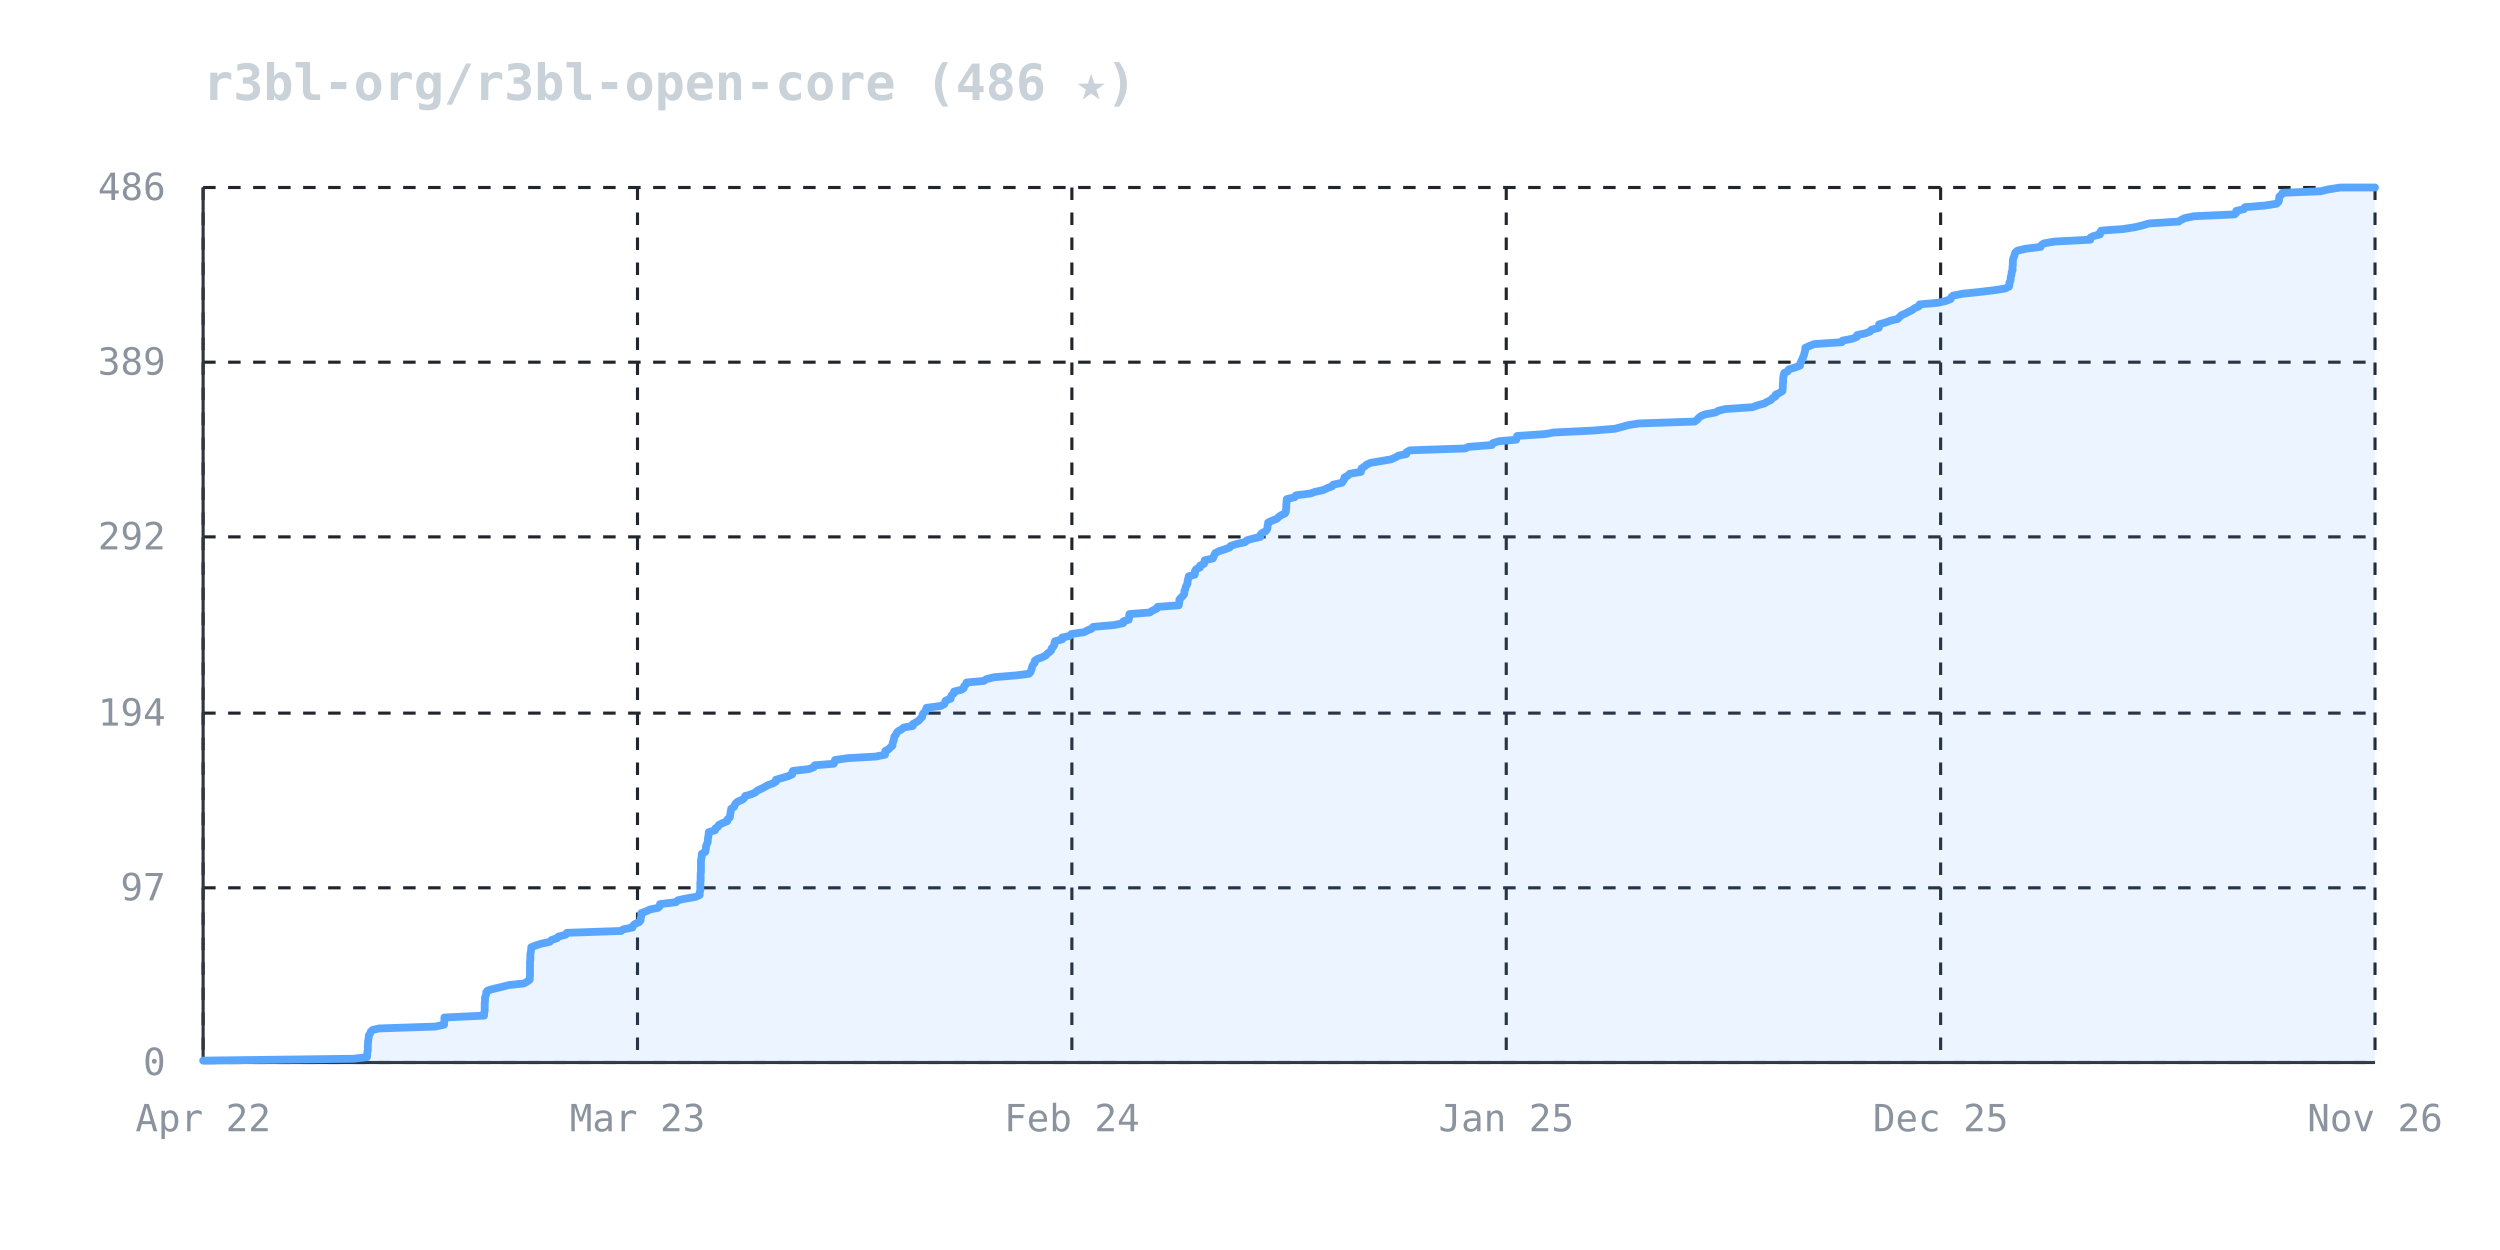
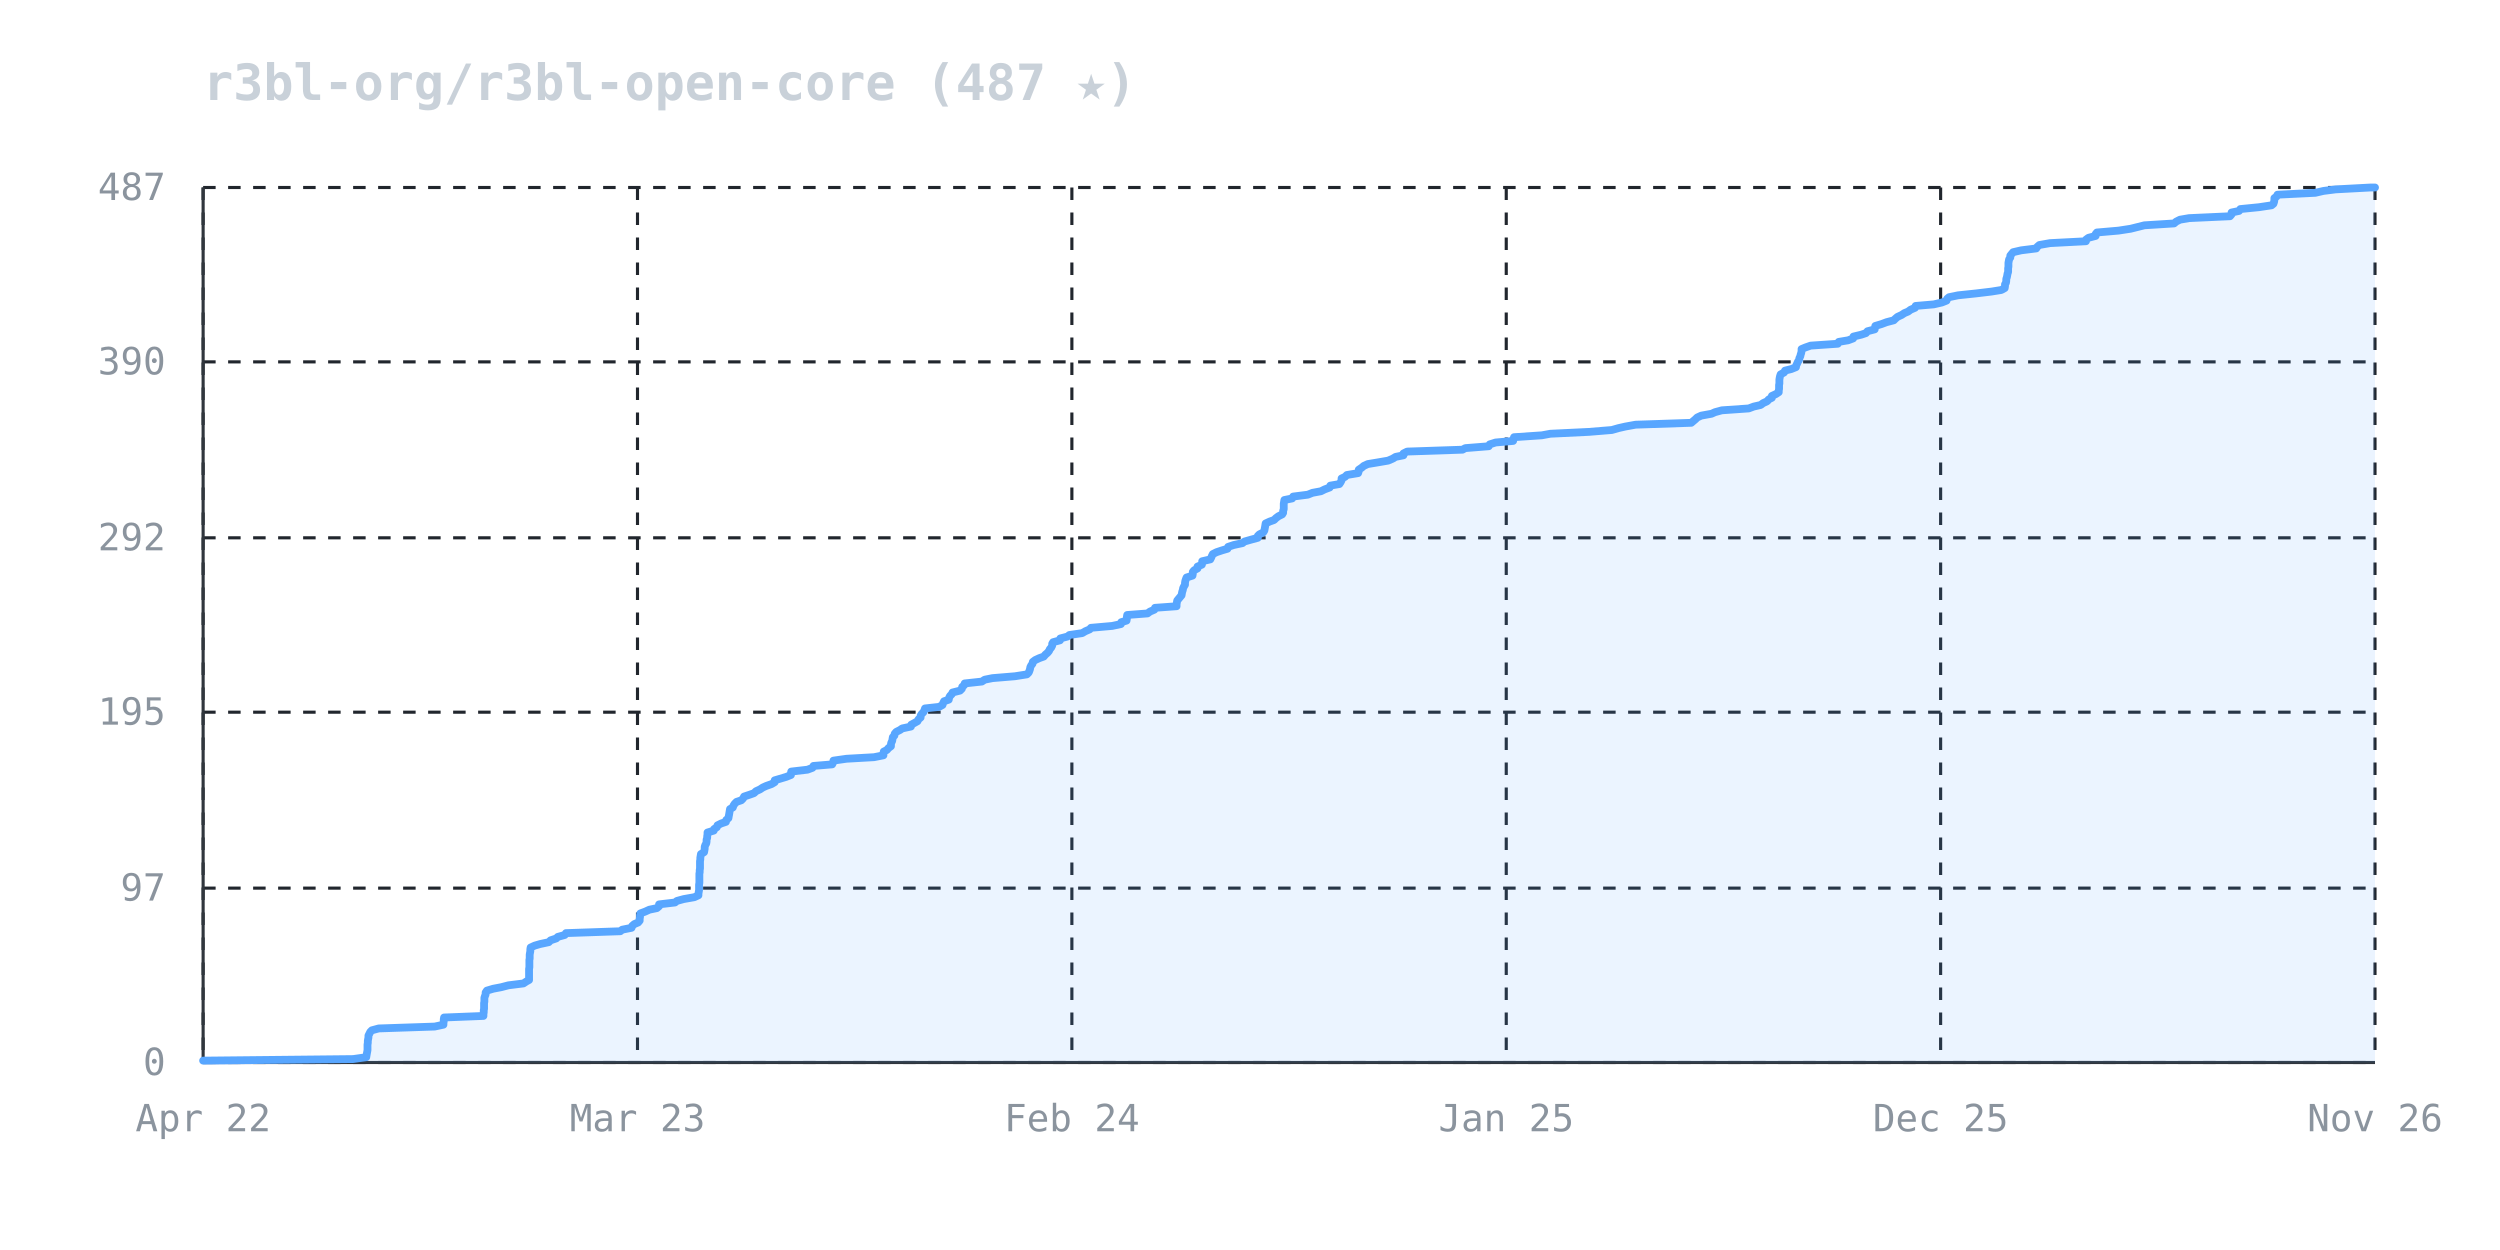
<svg xmlns="http://www.w3.org/2000/svg" viewBox="0 0 800 400" width="100%" height="100%" style="background-color: #0d1117; font-family: Iosevka, 'JetBrains Mono', 'Fira Code', 'Cascadia Code', ui-monospace, SFMono-Regular, Menlo, Monaco, Consolas, monospace;">
  <style>
    .title { fill: #c9d1d9; font-size: 16px; font-weight: 600; font-family: Iosevka, 'JetBrains Mono', 'Fira Code', 'Cascadia Code', ui-monospace, SFMono-Regular, Menlo, Monaco, Consolas, monospace; }
    .axis-line { stroke: #30363d; stroke-width: 1; }
    .line-path { fill: none; stroke: #58a6ff; stroke-width: 2.5; stroke-linejoin: round; stroke-linecap: round; }
    .area-path { fill: #58a6ff; fill-opacity: 0.12; }
  </style>
-   <text x="65" y="32" class="title">r3bl-org/r3bl-open-core (486 ★)</text>
+   <text x="65" y="32" class="title">r3bl-org/r3bl-open-core (487 ★)</text>
  <g id="grid">
    <line x1="65" y1="340.0" x2="760" y2="340.0" stroke="#21262d" stroke-dasharray="4,4" />
    <text x="53" y="344.0" fill="#8b949e" font-size="12" text-anchor="end" font-family="Iosevka, 'JetBrains Mono', 'Fira Code', 'Cascadia Code', ui-monospace, SFMono-Regular, Menlo, Monaco, Consolas, monospace">0</text>
-     <line x1="65" y1="284.1" x2="760" y2="284.1" stroke="#21262d" stroke-dasharray="4,4" />
-     <text x="53" y="288.1" fill="#8b949e" font-size="12" text-anchor="end" font-family="Iosevka, 'JetBrains Mono', 'Fira Code', 'Cascadia Code', ui-monospace, SFMono-Regular, Menlo, Monaco, Consolas, monospace">97</text>
-     <line x1="65" y1="228.2" x2="760" y2="228.2" stroke="#21262d" stroke-dasharray="4,4" />
-     <text x="53" y="232.2" fill="#8b949e" font-size="12" text-anchor="end" font-family="Iosevka, 'JetBrains Mono', 'Fira Code', 'Cascadia Code', ui-monospace, SFMono-Regular, Menlo, Monaco, Consolas, monospace">194</text>
-     <line x1="65" y1="171.8" x2="760" y2="171.8" stroke="#21262d" stroke-dasharray="4,4" />
-     <text x="53" y="175.8" fill="#8b949e" font-size="12" text-anchor="end" font-family="Iosevka, 'JetBrains Mono', 'Fira Code', 'Cascadia Code', ui-monospace, SFMono-Regular, Menlo, Monaco, Consolas, monospace">292</text>
-     <line x1="65" y1="115.9" x2="760" y2="115.9" stroke="#21262d" stroke-dasharray="4,4" />
-     <text x="53" y="119.9" fill="#8b949e" font-size="12" text-anchor="end" font-family="Iosevka, 'JetBrains Mono', 'Fira Code', 'Cascadia Code', ui-monospace, SFMono-Regular, Menlo, Monaco, Consolas, monospace">389</text>
+     <line x1="65" y1="284.2" x2="760" y2="284.2" stroke="#21262d" stroke-dasharray="4,4" />
+     <text x="53" y="288.2" fill="#8b949e" font-size="12" text-anchor="end" font-family="Iosevka, 'JetBrains Mono', 'Fira Code', 'Cascadia Code', ui-monospace, SFMono-Regular, Menlo, Monaco, Consolas, monospace">97</text>
+     <line x1="65" y1="227.9" x2="760" y2="227.9" stroke="#21262d" stroke-dasharray="4,4" />
+     <text x="53" y="231.9" fill="#8b949e" font-size="12" text-anchor="end" font-family="Iosevka, 'JetBrains Mono', 'Fira Code', 'Cascadia Code', ui-monospace, SFMono-Regular, Menlo, Monaco, Consolas, monospace">195</text>
+     <line x1="65" y1="172.1" x2="760" y2="172.1" stroke="#21262d" stroke-dasharray="4,4" />
+     <text x="53" y="176.1" fill="#8b949e" font-size="12" text-anchor="end" font-family="Iosevka, 'JetBrains Mono', 'Fira Code', 'Cascadia Code', ui-monospace, SFMono-Regular, Menlo, Monaco, Consolas, monospace">292</text>
+     <line x1="65" y1="115.8" x2="760" y2="115.8" stroke="#21262d" stroke-dasharray="4,4" />
+     <text x="53" y="119.8" fill="#8b949e" font-size="12" text-anchor="end" font-family="Iosevka, 'JetBrains Mono', 'Fira Code', 'Cascadia Code', ui-monospace, SFMono-Regular, Menlo, Monaco, Consolas, monospace">390</text>
    <line x1="65" y1="60.0" x2="760" y2="60.0" stroke="#21262d" stroke-dasharray="4,4" />
-     <text x="53" y="64.0" fill="#8b949e" font-size="12" text-anchor="end" font-family="Iosevka, 'JetBrains Mono', 'Fira Code', 'Cascadia Code', ui-monospace, SFMono-Regular, Menlo, Monaco, Consolas, monospace">486</text>
+     <text x="53" y="64.0" fill="#8b949e" font-size="12" text-anchor="end" font-family="Iosevka, 'JetBrains Mono', 'Fira Code', 'Cascadia Code', ui-monospace, SFMono-Regular, Menlo, Monaco, Consolas, monospace">487</text>
    <line x1="65.0" y1="60" x2="65.0" y2="340" stroke="#21262d" stroke-dasharray="4,4" />
    <text x="65.0" y="362.0" fill="#8b949e" font-size="12" text-anchor="middle" font-family="Iosevka, 'JetBrains Mono', 'Fira Code', 'Cascadia Code', ui-monospace, SFMono-Regular, Menlo, Monaco, Consolas, monospace">Apr 22</text>
    <line x1="204.0" y1="60" x2="204.0" y2="340" stroke="#21262d" stroke-dasharray="4,4" />
    <text x="204.0" y="362.0" fill="#8b949e" font-size="12" text-anchor="middle" font-family="Iosevka, 'JetBrains Mono', 'Fira Code', 'Cascadia Code', ui-monospace, SFMono-Regular, Menlo, Monaco, Consolas, monospace">Mar 23</text>
    <line x1="343.0" y1="60" x2="343.0" y2="340" stroke="#21262d" stroke-dasharray="4,4" />
    <text x="343.0" y="362.0" fill="#8b949e" font-size="12" text-anchor="middle" font-family="Iosevka, 'JetBrains Mono', 'Fira Code', 'Cascadia Code', ui-monospace, SFMono-Regular, Menlo, Monaco, Consolas, monospace">Feb 24</text>
    <line x1="482.0" y1="60" x2="482.0" y2="340" stroke="#21262d" stroke-dasharray="4,4" />
    <text x="482.0" y="362.0" fill="#8b949e" font-size="12" text-anchor="middle" font-family="Iosevka, 'JetBrains Mono', 'Fira Code', 'Cascadia Code', ui-monospace, SFMono-Regular, Menlo, Monaco, Consolas, monospace">Jan 25</text>
    <line x1="621.0" y1="60" x2="621.0" y2="340" stroke="#21262d" stroke-dasharray="4,4" />
    <text x="621.0" y="362.0" fill="#8b949e" font-size="12" text-anchor="middle" font-family="Iosevka, 'JetBrains Mono', 'Fira Code', 'Cascadia Code', ui-monospace, SFMono-Regular, Menlo, Monaco, Consolas, monospace">Dec 25</text>
    <line x1="760.0" y1="60" x2="760.0" y2="340" stroke="#21262d" stroke-dasharray="4,4" />
    <text x="760.0" y="362.0" fill="#8b949e" font-size="12" text-anchor="middle" font-family="Iosevka, 'JetBrains Mono', 'Fira Code', 'Cascadia Code', ui-monospace, SFMono-Regular, Menlo, Monaco, Consolas, monospace">Nov 26</text>
  </g>
  <line x1="65" y1="340" x2="760" y2="340" class="axis-line" />
  <line x1="65" y1="60" x2="65" y2="340" class="axis-line" />
-   <polygon points="65.0,340.0 65.0,339.4 113.1,338.8 117.4,338.3 117.5,337.7 117.5,337.1 117.6,336.5 117.7,336.0 117.7,335.4 117.7,334.8 117.7,334.2 117.8,333.7 117.8,333.1 117.9,332.5 118.0,331.9 118.0,331.4 118.4,330.8 118.6,330.2 119.2,329.6 121.3,329.1 139.3,328.5 142.1,327.9 142.1,327.3 142.2,326.7 142.2,326.2 142.2,325.6 154.9,325.0 154.9,324.4 155.0,323.9 155.1,323.3 155.1,322.7 155.1,322.1 155.1,321.6 155.1,321.0 155.2,320.4 155.2,319.8 155.2,319.3 155.4,318.7 155.6,318.1 155.6,317.5 156.0,317.0 158.0,316.4 160.6,315.8 162.9,315.2 167.7,314.7 168.7,314.1 169.5,313.5 169.5,312.9 169.6,312.3 169.6,311.8 169.6,311.2 169.6,310.6 169.6,310.0 169.6,309.5 169.6,308.9 169.6,308.3 169.6,307.7 169.7,307.2 169.7,306.6 169.7,306.0 169.7,305.4 169.8,304.9 169.9,304.3 170.0,303.7 170.0,303.1 171.3,302.6 173.1,302.0 175.9,301.4 176.5,300.8 178.3,300.2 178.7,299.7 181.0,299.1 181.4,298.5 198.8,297.9 199.4,297.4 202.4,296.8 202.6,296.2 203.3,295.6 204.5,295.1 205.0,294.5 205.0,293.9 205.2,293.3 205.2,292.8 205.2,292.2 206.8,291.6 208.1,291.0 210.6,290.5 211.2,289.9 211.2,289.3 216.3,288.7 216.9,288.1 219.1,287.6 222.6,287.0 223.9,286.4 223.9,285.8 224.0,285.3 224.1,284.7 224.1,284.1 224.1,283.5 224.1,283.0 224.1,282.4 224.2,281.8 224.2,281.2 224.2,280.7 224.2,280.1 224.2,279.5 224.3,278.9 224.3,278.4 224.3,277.8 224.3,277.2 224.3,276.6 224.3,276.0 224.3,275.5 224.4,274.9 224.5,274.3 224.6,273.7 224.6,273.2 225.7,272.6 225.8,272.0 225.9,271.4 225.9,270.9 226.1,270.3 226.4,269.7 226.5,269.1 226.5,268.6 226.6,268.0 226.7,267.4 226.8,266.8 226.8,266.3 228.8,265.7 228.9,265.1 229.8,264.5 230.0,264.0 231.2,263.4 232.7,262.8 232.8,262.2 233.5,261.6 233.6,261.1 233.7,260.5 233.8,259.9 233.9,259.3 234.0,258.8 234.9,258.2 235.1,257.6 235.5,257.0 236.1,256.5 237.6,255.9 238.2,255.3 238.5,254.7 240.3,254.2 241.7,253.6 242.3,253.0 243.6,252.4 244.6,251.9 245.6,251.3 247.3,250.7 248.3,250.1 248.3,249.5 250.1,249.0 252.1,248.4 253.5,247.8 253.5,247.2 253.7,246.7 258.9,246.1 260.4,245.5 260.7,244.9 266.8,244.4 267.1,243.8 267.2,243.2 271.4,242.6 280.2,242.1 283.2,241.5 283.3,240.9 283.3,240.3 284.3,239.8 284.9,239.2 285.6,238.6 285.6,238.0 285.8,237.4 286.0,236.9 286.1,236.3 286.2,235.7 286.7,235.1 286.9,234.6 287.4,234.0 288.5,233.4 289.2,232.8 292.1,232.3 292.1,231.7 293.2,231.1 294.1,230.5 294.5,230.0 295.1,229.4 295.2,228.8 295.5,228.2 296.1,227.7 296.3,227.1 296.5,226.5 301.1,225.9 302.2,225.3 302.4,224.8 302.6,224.2 304.2,223.6 304.3,223.0 304.5,222.5 305.2,221.9 305.3,221.3 307.7,220.7 308.4,220.2 308.5,219.6 309.1,219.0 309.3,218.4 314.8,217.9 315.7,217.3 318.2,216.7 325.4,216.1 329.3,215.6 329.8,215.0 330.0,214.4 330.2,213.8 330.3,213.3 330.6,212.7 331.1,212.1 331.1,211.5 331.9,210.9 333.3,210.4 334.6,209.8 335.1,209.2 335.9,208.6 336.4,208.1 336.5,207.5 337.1,206.9 337.4,206.3 337.4,205.8 337.6,205.2 339.9,204.6 339.9,204.0 342.3,203.5 342.8,202.9 346.9,202.3 348.0,201.7 349.3,201.2 349.8,200.6 356.6,200.0 359.4,199.4 359.5,198.8 361.2,198.3 361.3,197.7 361.3,197.1 361.4,196.5 367.9,196.0 368.8,195.4 370.1,194.8 370.4,194.2 377.2,193.7 377.3,193.1 377.4,192.5 377.4,191.9 377.8,191.4 378.4,190.8 378.9,190.2 379.0,189.6 379.0,189.1 379.3,188.5 379.4,187.9 379.7,187.3 380.0,186.7 380.0,186.2 380.1,185.6 380.3,185.0 380.4,184.4 382.3,183.9 382.4,183.3 382.4,182.7 382.8,182.1 384.0,181.6 384.0,181.0 385.3,180.4 385.4,179.8 385.5,179.3 388.1,178.7 388.4,178.1 388.6,177.5 388.9,177.0 390.0,176.4 391.9,175.8 393.5,175.2 393.8,174.7 395.6,174.1 398.4,173.5 399.0,172.9 401.1,172.3 403.3,171.8 403.3,171.2 403.8,170.6 405.0,170.0 405.4,169.5 405.6,168.9 405.6,168.3 405.8,167.7 405.8,167.2 407.1,166.6 408.6,166.0 409.2,165.4 409.9,164.9 411.2,164.3 411.5,163.7 411.5,163.1 411.6,162.6 411.6,162.0 411.6,161.4 411.7,160.8 411.7,160.2 411.8,159.7 414.3,159.1 414.7,158.5 419.4,157.9 420.8,157.4 423.5,156.8 424.7,156.2 426.3,155.6 426.6,155.1 429.4,154.5 429.8,153.9 430.2,153.3 430.2,152.8 431.3,152.2 431.9,151.6 435.5,151.0 435.6,150.5 435.7,149.9 436.6,149.3 437.3,148.7 438.6,148.1 441.6,147.6 445.1,147.0 446.5,146.4 447.5,145.8 450.0,145.3 450.1,144.7 451.2,144.1 468.9,143.5 469.9,143.0 477.4,142.4 477.7,141.8 479.6,141.2 485.2,140.7 485.3,140.1 485.5,139.5 494.4,138.9 497.1,138.4 509.5,137.8 516.8,137.2 519.0,136.6 521.2,136.0 524.5,135.5 542.3,134.9 543.1,134.3 543.6,133.7 544.2,133.2 545.6,132.6 548.9,132.0 550.0,131.4 552.1,130.9 560.8,130.3 562.4,129.7 564.6,129.1 565.4,128.6 566.7,128.0 567.2,127.4 568.2,126.8 568.2,126.3 569.5,125.7 570.4,125.1 570.4,124.5 570.5,124.0 570.5,123.4 570.5,122.8 570.6,122.2 570.6,121.6 570.6,121.1 570.7,120.5 570.8,119.9 571.0,119.3 572.1,118.8 572.4,118.2 574.4,117.6 576.0,117.0 576.0,116.5 576.3,115.9 576.5,115.3 576.9,114.7 577.0,114.2 577.3,113.6 577.4,113.0 577.6,112.4 577.7,111.9 577.7,111.3 579.0,110.7 580.6,110.1 589.4,109.5 589.6,109.0 592.7,108.4 594.2,107.8 594.3,107.2 596.8,106.7 598.4,106.1 598.9,105.5 601.2,104.9 601.3,104.4 601.3,103.8 603.4,103.2 605.0,102.6 607.2,102.1 607.8,101.5 608.4,100.9 609.8,100.3 610.7,99.8 611.9,99.2 612.7,98.6 614.1,98.0 614.3,97.4 620.1,96.9 622.7,96.3 624.2,95.7 624.4,95.1 625.0,94.6 628.0,94.0 633.7,93.4 638.7,92.8 641.7,92.3 642.9,91.7 643.0,91.1 643.0,90.5 643.3,90.0 643.4,89.4 643.4,88.8 643.6,88.2 643.7,87.7 643.7,87.1 644.0,86.5 644.0,85.9 644.0,85.3 644.1,84.8 644.1,84.2 644.1,83.6 644.2,83.0 644.3,82.5 644.6,81.9 644.7,81.3 645.0,80.7 645.6,80.2 648.2,79.6 653.0,79.0 653.3,78.4 654.0,77.9 657.4,77.3 668.9,76.7 668.9,76.1 669.7,75.6 672.0,75.0 672.0,74.4 672.4,73.8 679.3,73.3 683.2,72.7 685.7,72.1 687.7,71.5 697.2,70.9 697.9,70.4 699.1,69.8 702.1,69.2 715.1,68.6 715.6,68.1 715.6,67.5 718.1,66.9 718.4,66.3 724.5,65.8 728.5,65.2 729.1,64.6 729.3,64.0 729.3,63.5 729.4,62.9 730.1,62.3 730.4,61.7 742.6,61.2 745.1,60.6 749.0,60.0 760.0,60.0 760.0,340.0" class="area-path" />
-   <polyline points="65.0,339.4 113.1,338.8 117.4,338.3 117.5,337.7 117.5,337.1 117.6,336.5 117.7,336.0 117.7,335.4 117.7,334.8 117.7,334.2 117.8,333.7 117.8,333.1 117.9,332.5 118.0,331.9 118.0,331.4 118.4,330.8 118.6,330.2 119.2,329.6 121.3,329.1 139.3,328.5 142.1,327.9 142.1,327.3 142.2,326.7 142.2,326.2 142.2,325.6 154.9,325.0 154.9,324.4 155.0,323.9 155.1,323.3 155.1,322.7 155.1,322.1 155.1,321.6 155.1,321.0 155.2,320.4 155.2,319.8 155.2,319.3 155.4,318.7 155.6,318.1 155.6,317.5 156.0,317.0 158.0,316.4 160.6,315.8 162.9,315.2 167.7,314.7 168.7,314.1 169.5,313.5 169.5,312.9 169.6,312.3 169.6,311.8 169.6,311.2 169.6,310.6 169.6,310.0 169.6,309.5 169.6,308.9 169.6,308.3 169.6,307.7 169.7,307.2 169.7,306.6 169.7,306.0 169.7,305.4 169.8,304.9 169.9,304.3 170.0,303.7 170.0,303.1 171.3,302.6 173.1,302.0 175.9,301.4 176.5,300.8 178.3,300.2 178.7,299.7 181.0,299.1 181.4,298.5 198.8,297.9 199.4,297.4 202.4,296.8 202.6,296.2 203.3,295.6 204.5,295.1 205.0,294.5 205.0,293.9 205.2,293.3 205.2,292.8 205.2,292.2 206.8,291.6 208.1,291.0 210.6,290.5 211.2,289.9 211.2,289.3 216.3,288.7 216.9,288.1 219.1,287.6 222.6,287.0 223.9,286.4 223.9,285.8 224.0,285.3 224.1,284.7 224.1,284.1 224.1,283.5 224.1,283.0 224.1,282.4 224.2,281.8 224.2,281.2 224.2,280.7 224.2,280.1 224.2,279.5 224.3,278.9 224.3,278.4 224.3,277.8 224.3,277.2 224.3,276.6 224.3,276.0 224.3,275.5 224.4,274.9 224.5,274.3 224.6,273.7 224.6,273.2 225.7,272.6 225.8,272.0 225.9,271.4 225.9,270.9 226.1,270.3 226.4,269.7 226.5,269.1 226.5,268.6 226.6,268.0 226.7,267.4 226.8,266.8 226.8,266.3 228.8,265.7 228.9,265.1 229.8,264.5 230.0,264.0 231.2,263.4 232.7,262.8 232.8,262.2 233.5,261.6 233.6,261.1 233.7,260.5 233.8,259.9 233.9,259.3 234.0,258.8 234.9,258.2 235.1,257.6 235.5,257.0 236.1,256.5 237.6,255.9 238.2,255.3 238.5,254.7 240.3,254.2 241.7,253.6 242.3,253.0 243.6,252.4 244.6,251.9 245.6,251.3 247.3,250.7 248.3,250.1 248.3,249.5 250.1,249.0 252.1,248.4 253.5,247.8 253.5,247.2 253.7,246.7 258.9,246.1 260.4,245.5 260.7,244.9 266.8,244.4 267.1,243.8 267.2,243.2 271.4,242.6 280.2,242.1 283.2,241.5 283.3,240.9 283.3,240.3 284.3,239.8 284.9,239.2 285.6,238.6 285.6,238.0 285.8,237.4 286.0,236.9 286.1,236.3 286.2,235.7 286.7,235.1 286.9,234.6 287.4,234.0 288.5,233.4 289.2,232.8 292.1,232.3 292.1,231.7 293.2,231.1 294.1,230.5 294.5,230.0 295.1,229.4 295.2,228.8 295.5,228.2 296.1,227.7 296.3,227.1 296.5,226.5 301.1,225.9 302.2,225.3 302.4,224.8 302.6,224.2 304.2,223.6 304.3,223.0 304.5,222.5 305.2,221.9 305.3,221.3 307.7,220.7 308.4,220.2 308.5,219.6 309.1,219.0 309.3,218.4 314.8,217.9 315.7,217.3 318.2,216.7 325.4,216.1 329.3,215.6 329.8,215.0 330.0,214.4 330.2,213.8 330.3,213.3 330.6,212.7 331.1,212.1 331.1,211.5 331.9,210.9 333.3,210.4 334.6,209.8 335.1,209.2 335.9,208.6 336.4,208.1 336.5,207.5 337.1,206.9 337.4,206.3 337.4,205.8 337.6,205.2 339.9,204.6 339.9,204.0 342.3,203.5 342.8,202.9 346.9,202.3 348.0,201.7 349.3,201.2 349.8,200.6 356.6,200.0 359.4,199.4 359.5,198.8 361.2,198.3 361.3,197.7 361.3,197.1 361.4,196.5 367.9,196.0 368.8,195.4 370.1,194.8 370.4,194.2 377.2,193.7 377.3,193.1 377.4,192.5 377.4,191.9 377.8,191.4 378.4,190.8 378.9,190.2 379.0,189.6 379.0,189.1 379.3,188.5 379.4,187.9 379.7,187.3 380.0,186.7 380.0,186.2 380.1,185.6 380.3,185.0 380.4,184.4 382.3,183.9 382.4,183.3 382.4,182.7 382.8,182.1 384.0,181.6 384.0,181.0 385.3,180.4 385.4,179.8 385.5,179.3 388.1,178.7 388.4,178.1 388.6,177.5 388.9,177.0 390.0,176.4 391.9,175.8 393.5,175.2 393.8,174.7 395.6,174.1 398.4,173.5 399.0,172.9 401.1,172.3 403.3,171.8 403.3,171.2 403.8,170.6 405.0,170.0 405.4,169.5 405.6,168.9 405.6,168.3 405.8,167.7 405.8,167.2 407.1,166.6 408.6,166.0 409.2,165.4 409.9,164.9 411.2,164.3 411.5,163.7 411.5,163.1 411.6,162.6 411.6,162.0 411.6,161.4 411.7,160.8 411.7,160.2 411.8,159.7 414.3,159.1 414.7,158.5 419.4,157.9 420.8,157.4 423.5,156.8 424.7,156.2 426.3,155.6 426.6,155.1 429.4,154.5 429.8,153.9 430.2,153.3 430.2,152.8 431.3,152.2 431.9,151.6 435.5,151.0 435.6,150.5 435.7,149.9 436.6,149.3 437.3,148.7 438.6,148.1 441.6,147.6 445.1,147.0 446.5,146.4 447.5,145.8 450.0,145.3 450.1,144.7 451.2,144.1 468.9,143.5 469.9,143.0 477.4,142.4 477.7,141.8 479.6,141.2 485.2,140.7 485.3,140.1 485.5,139.5 494.4,138.9 497.1,138.4 509.5,137.8 516.8,137.2 519.0,136.6 521.2,136.0 524.5,135.5 542.3,134.9 543.1,134.3 543.6,133.7 544.2,133.2 545.6,132.6 548.9,132.0 550.0,131.4 552.1,130.9 560.8,130.3 562.4,129.7 564.6,129.1 565.4,128.6 566.7,128.0 567.2,127.4 568.2,126.8 568.2,126.3 569.5,125.7 570.4,125.1 570.4,124.5 570.5,124.0 570.5,123.4 570.5,122.8 570.6,122.2 570.6,121.6 570.6,121.1 570.7,120.5 570.8,119.9 571.0,119.3 572.1,118.8 572.4,118.2 574.4,117.6 576.0,117.0 576.0,116.5 576.3,115.9 576.5,115.3 576.9,114.7 577.0,114.2 577.3,113.6 577.4,113.0 577.6,112.4 577.7,111.9 577.7,111.3 579.0,110.7 580.6,110.1 589.4,109.5 589.6,109.0 592.7,108.4 594.2,107.8 594.3,107.2 596.8,106.7 598.4,106.1 598.9,105.5 601.2,104.9 601.3,104.4 601.3,103.8 603.4,103.2 605.0,102.6 607.2,102.1 607.8,101.5 608.4,100.9 609.8,100.3 610.7,99.8 611.9,99.2 612.7,98.6 614.1,98.0 614.3,97.4 620.1,96.9 622.7,96.3 624.2,95.7 624.4,95.1 625.0,94.6 628.0,94.0 633.7,93.4 638.7,92.8 641.7,92.3 642.9,91.7 643.0,91.1 643.0,90.5 643.3,90.0 643.4,89.4 643.4,88.8 643.6,88.2 643.7,87.7 643.7,87.1 644.0,86.5 644.0,85.9 644.0,85.3 644.1,84.8 644.1,84.2 644.1,83.6 644.2,83.0 644.3,82.5 644.6,81.9 644.7,81.3 645.0,80.7 645.6,80.2 648.2,79.6 653.0,79.0 653.3,78.4 654.0,77.9 657.4,77.3 668.9,76.7 668.9,76.1 669.7,75.6 672.0,75.0 672.0,74.4 672.4,73.8 679.3,73.3 683.2,72.7 685.7,72.1 687.7,71.5 697.2,70.9 697.9,70.4 699.1,69.8 702.1,69.2 715.1,68.6 715.6,68.1 715.6,67.5 718.1,66.9 718.4,66.3 724.5,65.8 728.5,65.2 729.1,64.6 729.3,64.0 729.3,63.5 729.4,62.9 730.1,62.3 730.4,61.7 742.6,61.2 745.1,60.6 749.0,60.0 760.0,60.0" class="line-path" />
+   <polygon points="65.0,340.0 65.0,339.4 113.0,338.9 117.2,338.3 117.3,337.7 117.4,337.1 117.5,336.6 117.6,336.0 117.6,335.4 117.6,334.8 117.6,334.3 117.7,333.7 117.7,333.1 117.8,332.5 117.9,332.0 117.9,331.4 118.2,330.8 118.5,330.2 119.0,329.7 121.2,329.1 139.1,328.5 141.9,327.9 141.9,327.4 142.0,326.8 142.0,326.2 142.1,325.6 154.7,325.1 154.7,324.5 154.8,323.9 154.8,323.3 154.9,322.8 154.9,322.2 154.9,321.6 154.9,321.0 155.0,320.5 155.0,319.9 155.0,319.3 155.2,318.7 155.4,318.2 155.4,317.6 155.8,317.0 157.8,316.4 160.4,315.9 162.7,315.3 167.5,314.7 168.4,314.1 169.3,313.6 169.3,313.0 169.3,312.4 169.3,311.8 169.3,311.3 169.3,310.7 169.3,310.1 169.4,309.5 169.4,309.0 169.4,308.4 169.4,307.8 169.4,307.2 169.5,306.7 169.5,306.1 169.5,305.5 169.6,304.9 169.7,304.4 169.7,303.8 169.8,303.2 171.1,302.6 172.8,302.1 175.6,301.5 176.2,300.9 178.0,300.3 178.5,299.8 180.7,299.2 181.1,298.6 198.5,298.0 199.1,297.5 202.1,296.9 202.3,296.3 203.0,295.7 204.2,295.2 204.7,294.6 204.7,294.0 204.8,293.4 204.8,292.9 204.9,292.3 206.5,291.7 207.8,291.1 210.2,290.6 210.9,290.0 210.9,289.4 216.0,288.8 216.6,288.3 218.8,287.7 222.2,287.1 223.5,286.5 223.5,286.0 223.6,285.4 223.7,284.8 223.7,284.2 223.7,283.7 223.7,283.1 223.8,282.5 223.8,281.9 223.8,281.4 223.8,280.8 223.8,280.2 223.8,279.6 223.9,279.1 223.9,278.5 224.0,277.9 224.0,277.3 224.0,276.8 224.0,276.2 224.0,275.6 224.1,275.0 224.1,274.5 224.2,273.9 224.3,273.3 225.3,272.7 225.4,272.2 225.5,271.6 225.5,271.0 225.7,270.4 226.0,269.9 226.1,269.3 226.1,268.7 226.3,268.1 226.3,267.6 226.4,267.0 226.4,266.4 228.4,265.8 228.5,265.3 229.4,264.7 229.6,264.1 230.8,263.5 232.3,263.0 232.4,262.4 233.1,261.8 233.2,261.2 233.3,260.7 233.4,260.1 233.5,259.5 233.6,258.9 234.5,258.4 234.7,257.8 235.1,257.2 235.7,256.6 237.2,256.1 237.8,255.5 238.1,254.9 239.9,254.3 241.3,253.8 241.9,253.2 243.2,252.6 244.1,252.0 245.2,251.5 246.9,250.9 247.9,250.3 247.9,249.7 249.6,249.2 251.6,248.6 253.1,248.0 253.1,247.4 253.2,246.9 258.4,246.3 260.0,245.7 260.3,245.1 266.3,244.6 266.6,244.0 266.7,243.4 270.9,242.8 279.7,242.3 282.7,241.7 282.7,241.1 282.8,240.5 283.8,240.0 284.3,239.4 285.1,238.8 285.1,238.2 285.2,237.7 285.5,237.1 285.6,236.5 285.7,235.9 286.2,235.4 286.3,234.8 286.8,234.2 288.0,233.6 288.7,233.1 291.5,232.5 291.6,231.9 292.7,231.3 293.6,230.8 293.9,230.2 294.6,229.6 294.6,229.0 294.9,228.5 295.5,227.9 295.8,227.3 296.0,226.7 300.5,226.2 301.6,225.6 301.8,225.0 302.1,224.4 303.6,223.9 303.7,223.3 304.0,222.7 304.6,222.1 304.8,221.6 307.2,221.0 307.8,220.4 307.9,219.8 308.5,219.3 308.7,218.7 314.2,218.1 315.1,217.5 317.6,217.0 324.8,216.4 328.6,215.8 329.2,215.2 329.4,214.7 329.6,214.1 329.7,213.5 330.0,212.9 330.4,212.4 330.5,211.8 331.3,211.2 332.6,210.6 334.0,210.1 334.5,209.5 335.2,208.9 335.7,208.3 335.9,207.8 336.4,207.2 336.7,206.6 336.7,206.0 337.0,205.5 339.2,204.9 339.3,204.3 341.6,203.7 342.2,203.2 346.3,202.6 347.3,202.0 348.7,201.4 349.1,200.9 355.9,200.3 358.7,199.7 358.8,199.1 360.5,198.6 360.6,198.0 360.6,197.4 360.7,196.8 367.2,196.3 368.0,195.7 369.4,195.1 369.6,194.5 376.5,194.0 376.5,193.4 376.6,192.8 376.7,192.2 377.1,191.7 377.6,191.1 378.1,190.5 378.2,189.9 378.3,189.4 378.5,188.8 378.6,188.2 378.9,187.6 379.2,187.1 379.2,186.5 379.3,185.9 379.5,185.3 379.7,184.8 381.6,184.2 381.7,183.6 381.7,183.0 382.1,182.5 383.2,181.9 383.2,181.3 384.6,180.7 384.7,180.2 384.7,179.6 387.3,179.0 387.6,178.4 387.8,177.9 388.1,177.3 389.3,176.7 391.1,176.1 392.8,175.6 393.0,175.0 394.8,174.4 397.6,173.8 398.2,173.3 400.3,172.7 402.5,172.1 402.5,171.5 403.0,171.0 404.2,170.4 404.6,169.8 404.7,169.2 404.8,168.7 404.9,168.1 405.0,167.5 406.3,166.9 407.7,166.4 408.3,165.8 409.1,165.2 410.3,164.6 410.6,164.1 410.6,163.5 410.8,162.9 410.8,162.3 410.8,161.8 410.8,161.2 410.9,160.6 411.0,160.0 413.5,159.5 413.8,158.9 418.5,158.3 420.0,157.7 422.7,157.2 423.9,156.6 425.5,156.0 425.7,155.4 428.6,154.9 429.0,154.3 429.3,153.7 429.3,153.1 430.4,152.6 431.0,152.0 434.6,151.4 434.8,150.8 434.8,150.3 435.7,149.7 436.4,149.1 437.7,148.5 440.7,148.0 444.2,147.4 445.6,146.8 446.6,146.2 449.1,145.7 449.1,145.1 450.3,144.5 468.0,143.9 468.9,143.4 476.4,142.8 476.7,142.2 478.6,141.6 484.2,141.1 484.3,140.5 484.5,139.9 493.4,139.3 496.1,138.8 508.5,138.2 515.8,137.6 517.9,137.0 520.1,136.5 523.4,135.9 541.2,135.3 541.9,134.7 542.5,134.2 543.1,133.6 544.4,133.0 547.7,132.4 548.8,131.9 551.0,131.3 559.6,130.7 561.2,130.1 563.4,129.6 564.2,129.0 565.5,128.4 566.0,127.8 567.0,127.3 567.0,126.7 568.3,126.1 569.2,125.5 569.2,125.0 569.3,124.4 569.3,123.8 569.3,123.2 569.4,122.7 569.4,122.1 569.4,121.5 569.5,120.9 569.6,120.4 569.8,119.8 570.9,119.2 571.2,118.6 573.2,118.1 574.7,117.5 574.8,116.9 575.1,116.3 575.3,115.8 575.7,115.2 575.8,114.6 576.1,114.0 576.2,113.5 576.4,112.9 576.5,112.3 576.5,111.7 577.7,111.2 579.4,110.6 588.1,110.0 588.4,109.4 591.4,108.9 593.0,108.3 593.1,107.7 595.6,107.1 597.1,106.6 597.6,106.0 599.9,105.4 600.0,104.8 600.1,104.3 602.1,103.7 603.7,103.1 606.0,102.5 606.5,102.0 607.2,101.4 608.5,100.8 609.4,100.2 610.6,99.7 611.4,99.1 612.8,98.5 613.0,97.9 618.8,97.4 621.4,96.8 622.9,96.2 623.1,95.6 623.7,95.1 626.6,94.5 632.3,93.9 637.3,93.3 640.4,92.8 641.5,92.2 641.6,91.6 641.6,91.0 641.9,90.5 642.0,89.9 642.0,89.3 642.2,88.7 642.3,88.2 642.4,87.6 642.6,87.0 642.6,86.4 642.6,85.9 642.7,85.3 642.7,84.7 642.7,84.1 642.8,83.6 642.9,83.0 643.3,82.4 643.3,81.8 643.7,81.3 644.2,80.7 646.8,80.1 651.6,79.5 651.9,79.0 652.6,78.4 656.0,77.8 667.5,77.2 667.5,76.7 668.3,76.1 670.6,75.5 670.6,74.9 671.0,74.4 677.9,73.8 681.8,73.2 684.2,72.6 686.2,72.1 695.7,71.5 696.4,70.9 697.6,70.3 700.5,69.8 713.6,69.2 714.1,68.6 714.1,68.0 716.5,67.5 716.9,66.9 722.9,66.3 726.9,65.7 727.5,65.2 727.7,64.6 727.8,64.0 727.8,63.4 728.5,62.9 728.8,62.3 740.9,61.7 743.5,61.1 747.4,60.6 758.6,60.0 760.0,60.0 760.0,340.0" class="area-path" />
+   <polyline points="65.0,339.4 113.0,338.9 117.2,338.3 117.3,337.7 117.4,337.1 117.5,336.6 117.6,336.0 117.6,335.4 117.6,334.8 117.6,334.3 117.7,333.7 117.7,333.1 117.8,332.5 117.9,332.0 117.9,331.4 118.2,330.8 118.5,330.2 119.0,329.7 121.2,329.1 139.1,328.5 141.9,327.9 141.9,327.4 142.0,326.8 142.0,326.2 142.1,325.6 154.7,325.1 154.7,324.5 154.8,323.9 154.8,323.3 154.9,322.8 154.9,322.2 154.9,321.6 154.9,321.0 155.0,320.5 155.0,319.9 155.0,319.3 155.2,318.7 155.4,318.2 155.4,317.6 155.8,317.0 157.8,316.4 160.4,315.9 162.7,315.3 167.5,314.7 168.4,314.1 169.3,313.6 169.3,313.0 169.3,312.4 169.3,311.8 169.3,311.3 169.3,310.7 169.3,310.1 169.4,309.5 169.4,309.0 169.4,308.4 169.4,307.8 169.4,307.2 169.5,306.7 169.5,306.1 169.5,305.5 169.6,304.9 169.7,304.4 169.7,303.8 169.8,303.2 171.1,302.6 172.8,302.1 175.6,301.5 176.2,300.9 178.0,300.3 178.5,299.8 180.7,299.2 181.1,298.6 198.5,298.0 199.1,297.5 202.1,296.9 202.3,296.3 203.0,295.7 204.2,295.2 204.7,294.6 204.7,294.0 204.8,293.4 204.8,292.9 204.9,292.3 206.5,291.7 207.8,291.1 210.2,290.6 210.9,290.0 210.9,289.4 216.0,288.8 216.6,288.3 218.8,287.7 222.2,287.1 223.5,286.5 223.5,286.0 223.6,285.4 223.7,284.8 223.7,284.2 223.7,283.7 223.7,283.1 223.8,282.5 223.8,281.9 223.8,281.4 223.8,280.8 223.8,280.2 223.8,279.6 223.9,279.1 223.9,278.5 224.0,277.9 224.0,277.3 224.0,276.8 224.0,276.2 224.0,275.6 224.1,275.0 224.1,274.5 224.2,273.9 224.3,273.3 225.3,272.7 225.4,272.2 225.5,271.6 225.5,271.0 225.7,270.4 226.0,269.9 226.1,269.3 226.1,268.7 226.3,268.1 226.3,267.6 226.4,267.0 226.4,266.4 228.4,265.8 228.5,265.3 229.4,264.7 229.6,264.1 230.8,263.5 232.3,263.0 232.4,262.4 233.1,261.8 233.2,261.2 233.3,260.7 233.4,260.1 233.5,259.5 233.6,258.9 234.5,258.4 234.7,257.8 235.1,257.2 235.7,256.6 237.2,256.1 237.8,255.5 238.1,254.9 239.9,254.3 241.3,253.8 241.9,253.2 243.2,252.6 244.1,252.0 245.2,251.5 246.9,250.9 247.9,250.3 247.9,249.7 249.6,249.2 251.6,248.6 253.1,248.0 253.1,247.4 253.2,246.9 258.4,246.3 260.0,245.7 260.3,245.1 266.3,244.6 266.6,244.0 266.7,243.4 270.9,242.8 279.7,242.3 282.7,241.7 282.7,241.1 282.8,240.5 283.8,240.0 284.3,239.4 285.1,238.8 285.1,238.2 285.2,237.7 285.5,237.1 285.6,236.5 285.7,235.9 286.2,235.4 286.3,234.8 286.8,234.2 288.0,233.6 288.7,233.1 291.5,232.5 291.6,231.9 292.7,231.3 293.6,230.8 293.9,230.2 294.6,229.6 294.6,229.0 294.9,228.5 295.5,227.9 295.8,227.3 296.0,226.7 300.5,226.2 301.6,225.6 301.8,225.0 302.1,224.4 303.6,223.9 303.7,223.3 304.0,222.7 304.6,222.1 304.8,221.6 307.2,221.0 307.8,220.4 307.9,219.8 308.5,219.3 308.7,218.7 314.2,218.1 315.1,217.5 317.6,217.0 324.8,216.4 328.6,215.8 329.2,215.2 329.4,214.7 329.6,214.1 329.7,213.5 330.0,212.9 330.4,212.4 330.5,211.8 331.3,211.2 332.6,210.6 334.0,210.1 334.5,209.5 335.2,208.9 335.7,208.3 335.9,207.8 336.4,207.2 336.7,206.6 336.7,206.0 337.0,205.5 339.2,204.9 339.3,204.3 341.6,203.7 342.2,203.2 346.3,202.6 347.3,202.0 348.7,201.4 349.1,200.9 355.9,200.3 358.7,199.7 358.8,199.1 360.5,198.6 360.6,198.0 360.6,197.4 360.7,196.8 367.2,196.3 368.0,195.7 369.4,195.1 369.6,194.5 376.5,194.0 376.5,193.4 376.6,192.8 376.7,192.2 377.1,191.7 377.6,191.1 378.1,190.5 378.2,189.9 378.3,189.4 378.5,188.8 378.6,188.2 378.9,187.6 379.2,187.1 379.2,186.5 379.3,185.9 379.5,185.3 379.7,184.8 381.6,184.2 381.7,183.6 381.7,183.0 382.1,182.5 383.2,181.9 383.2,181.3 384.6,180.7 384.7,180.2 384.7,179.6 387.3,179.0 387.6,178.4 387.8,177.9 388.1,177.3 389.3,176.7 391.1,176.1 392.8,175.6 393.0,175.0 394.8,174.4 397.6,173.8 398.2,173.3 400.3,172.7 402.5,172.1 402.5,171.5 403.0,171.0 404.2,170.4 404.6,169.8 404.7,169.2 404.8,168.7 404.9,168.1 405.0,167.5 406.3,166.9 407.7,166.4 408.3,165.8 409.1,165.2 410.3,164.6 410.6,164.1 410.6,163.5 410.8,162.9 410.8,162.3 410.8,161.8 410.8,161.2 410.9,160.6 411.0,160.0 413.5,159.5 413.8,158.9 418.5,158.3 420.0,157.7 422.7,157.2 423.9,156.6 425.5,156.0 425.7,155.4 428.6,154.9 429.0,154.3 429.3,153.7 429.3,153.1 430.4,152.6 431.0,152.0 434.6,151.4 434.8,150.8 434.8,150.3 435.7,149.7 436.4,149.1 437.7,148.5 440.7,148.0 444.2,147.4 445.6,146.8 446.6,146.2 449.1,145.7 449.1,145.1 450.3,144.5 468.0,143.9 468.9,143.4 476.4,142.8 476.7,142.2 478.6,141.6 484.2,141.1 484.3,140.5 484.5,139.9 493.4,139.3 496.1,138.8 508.5,138.2 515.8,137.6 517.9,137.0 520.1,136.5 523.4,135.9 541.2,135.3 541.9,134.7 542.5,134.2 543.1,133.6 544.4,133.0 547.7,132.4 548.8,131.9 551.0,131.3 559.6,130.7 561.2,130.1 563.4,129.6 564.2,129.0 565.5,128.4 566.0,127.8 567.0,127.3 567.0,126.7 568.3,126.1 569.2,125.5 569.2,125.0 569.3,124.4 569.3,123.8 569.3,123.2 569.4,122.7 569.4,122.1 569.4,121.5 569.5,120.9 569.6,120.4 569.8,119.8 570.9,119.2 571.2,118.6 573.2,118.1 574.7,117.5 574.8,116.9 575.1,116.3 575.3,115.8 575.7,115.2 575.8,114.6 576.1,114.0 576.2,113.5 576.4,112.9 576.5,112.3 576.5,111.7 577.7,111.2 579.4,110.6 588.1,110.0 588.4,109.4 591.4,108.9 593.0,108.3 593.1,107.7 595.6,107.1 597.1,106.6 597.6,106.0 599.9,105.4 600.0,104.8 600.1,104.3 602.1,103.7 603.7,103.1 606.0,102.5 606.5,102.0 607.2,101.4 608.5,100.8 609.4,100.2 610.6,99.7 611.4,99.1 612.8,98.5 613.0,97.9 618.8,97.4 621.4,96.8 622.9,96.2 623.1,95.6 623.7,95.1 626.6,94.5 632.3,93.9 637.3,93.3 640.4,92.8 641.5,92.2 641.6,91.6 641.6,91.0 641.9,90.5 642.0,89.9 642.0,89.3 642.2,88.7 642.3,88.2 642.4,87.6 642.6,87.0 642.6,86.4 642.6,85.9 642.7,85.3 642.7,84.7 642.7,84.1 642.8,83.6 642.9,83.0 643.3,82.4 643.3,81.8 643.7,81.3 644.2,80.7 646.8,80.1 651.6,79.5 651.9,79.0 652.6,78.4 656.0,77.8 667.5,77.2 667.5,76.7 668.3,76.1 670.6,75.5 670.6,74.9 671.0,74.4 677.9,73.8 681.8,73.2 684.2,72.6 686.2,72.1 695.7,71.5 696.4,70.9 697.6,70.3 700.5,69.8 713.6,69.2 714.1,68.6 714.1,68.0 716.5,67.5 716.9,66.9 722.9,66.3 726.9,65.7 727.5,65.2 727.7,64.6 727.8,64.0 727.8,63.4 728.5,62.9 728.8,62.3 740.9,61.7 743.5,61.1 747.4,60.6 758.6,60.0 760.0,60.0" class="line-path" />
</svg>
